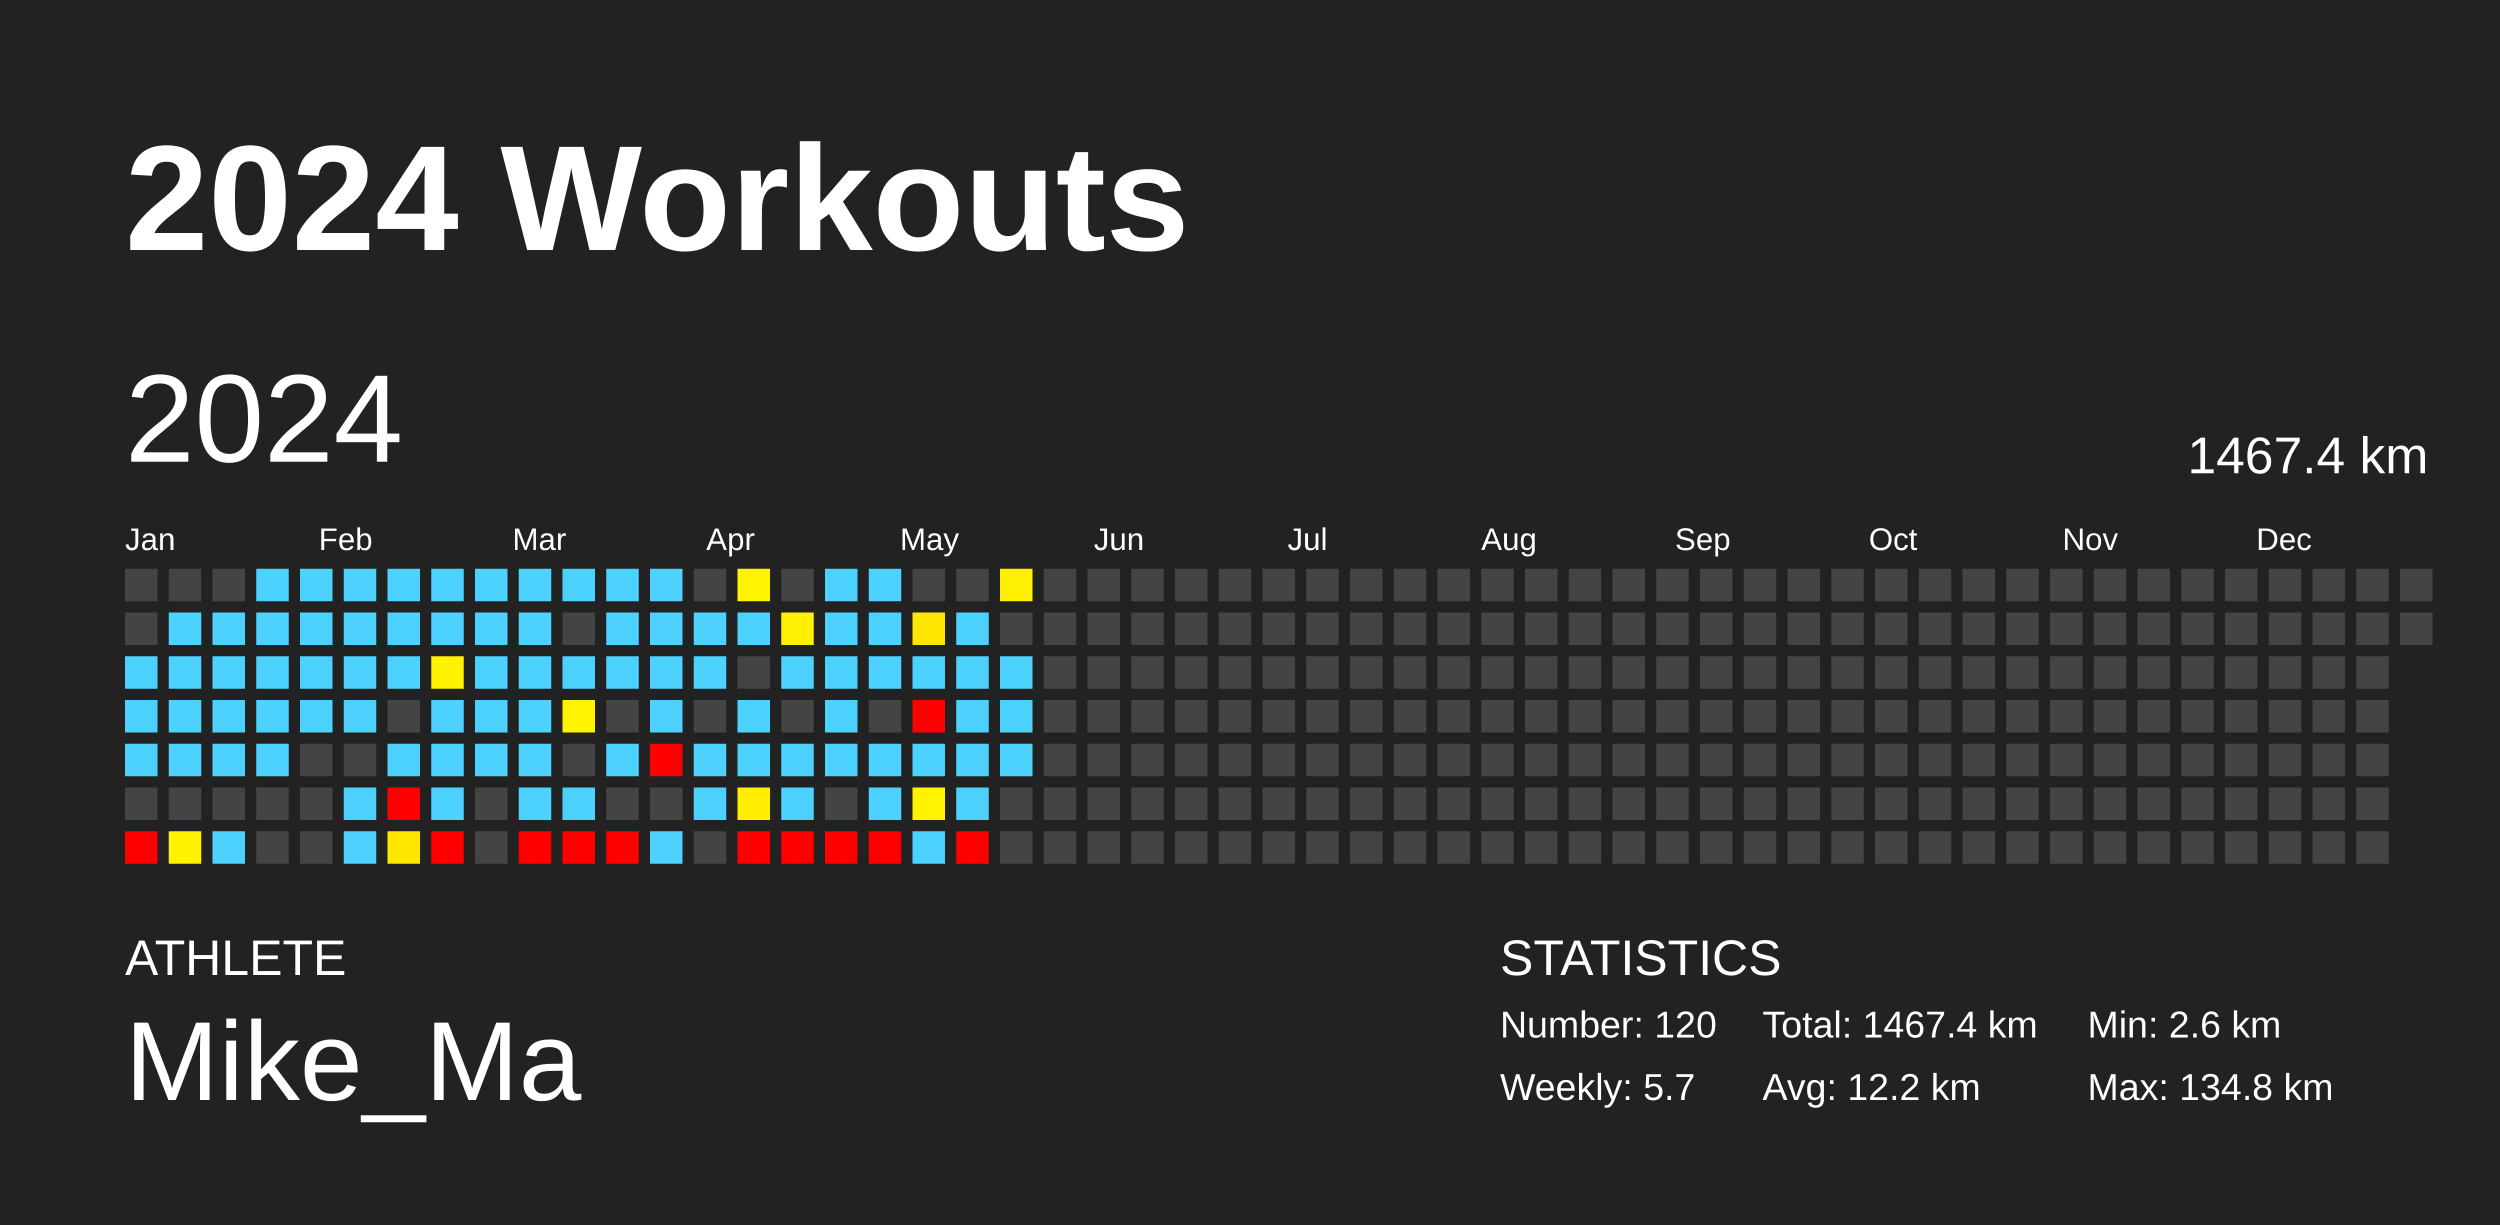
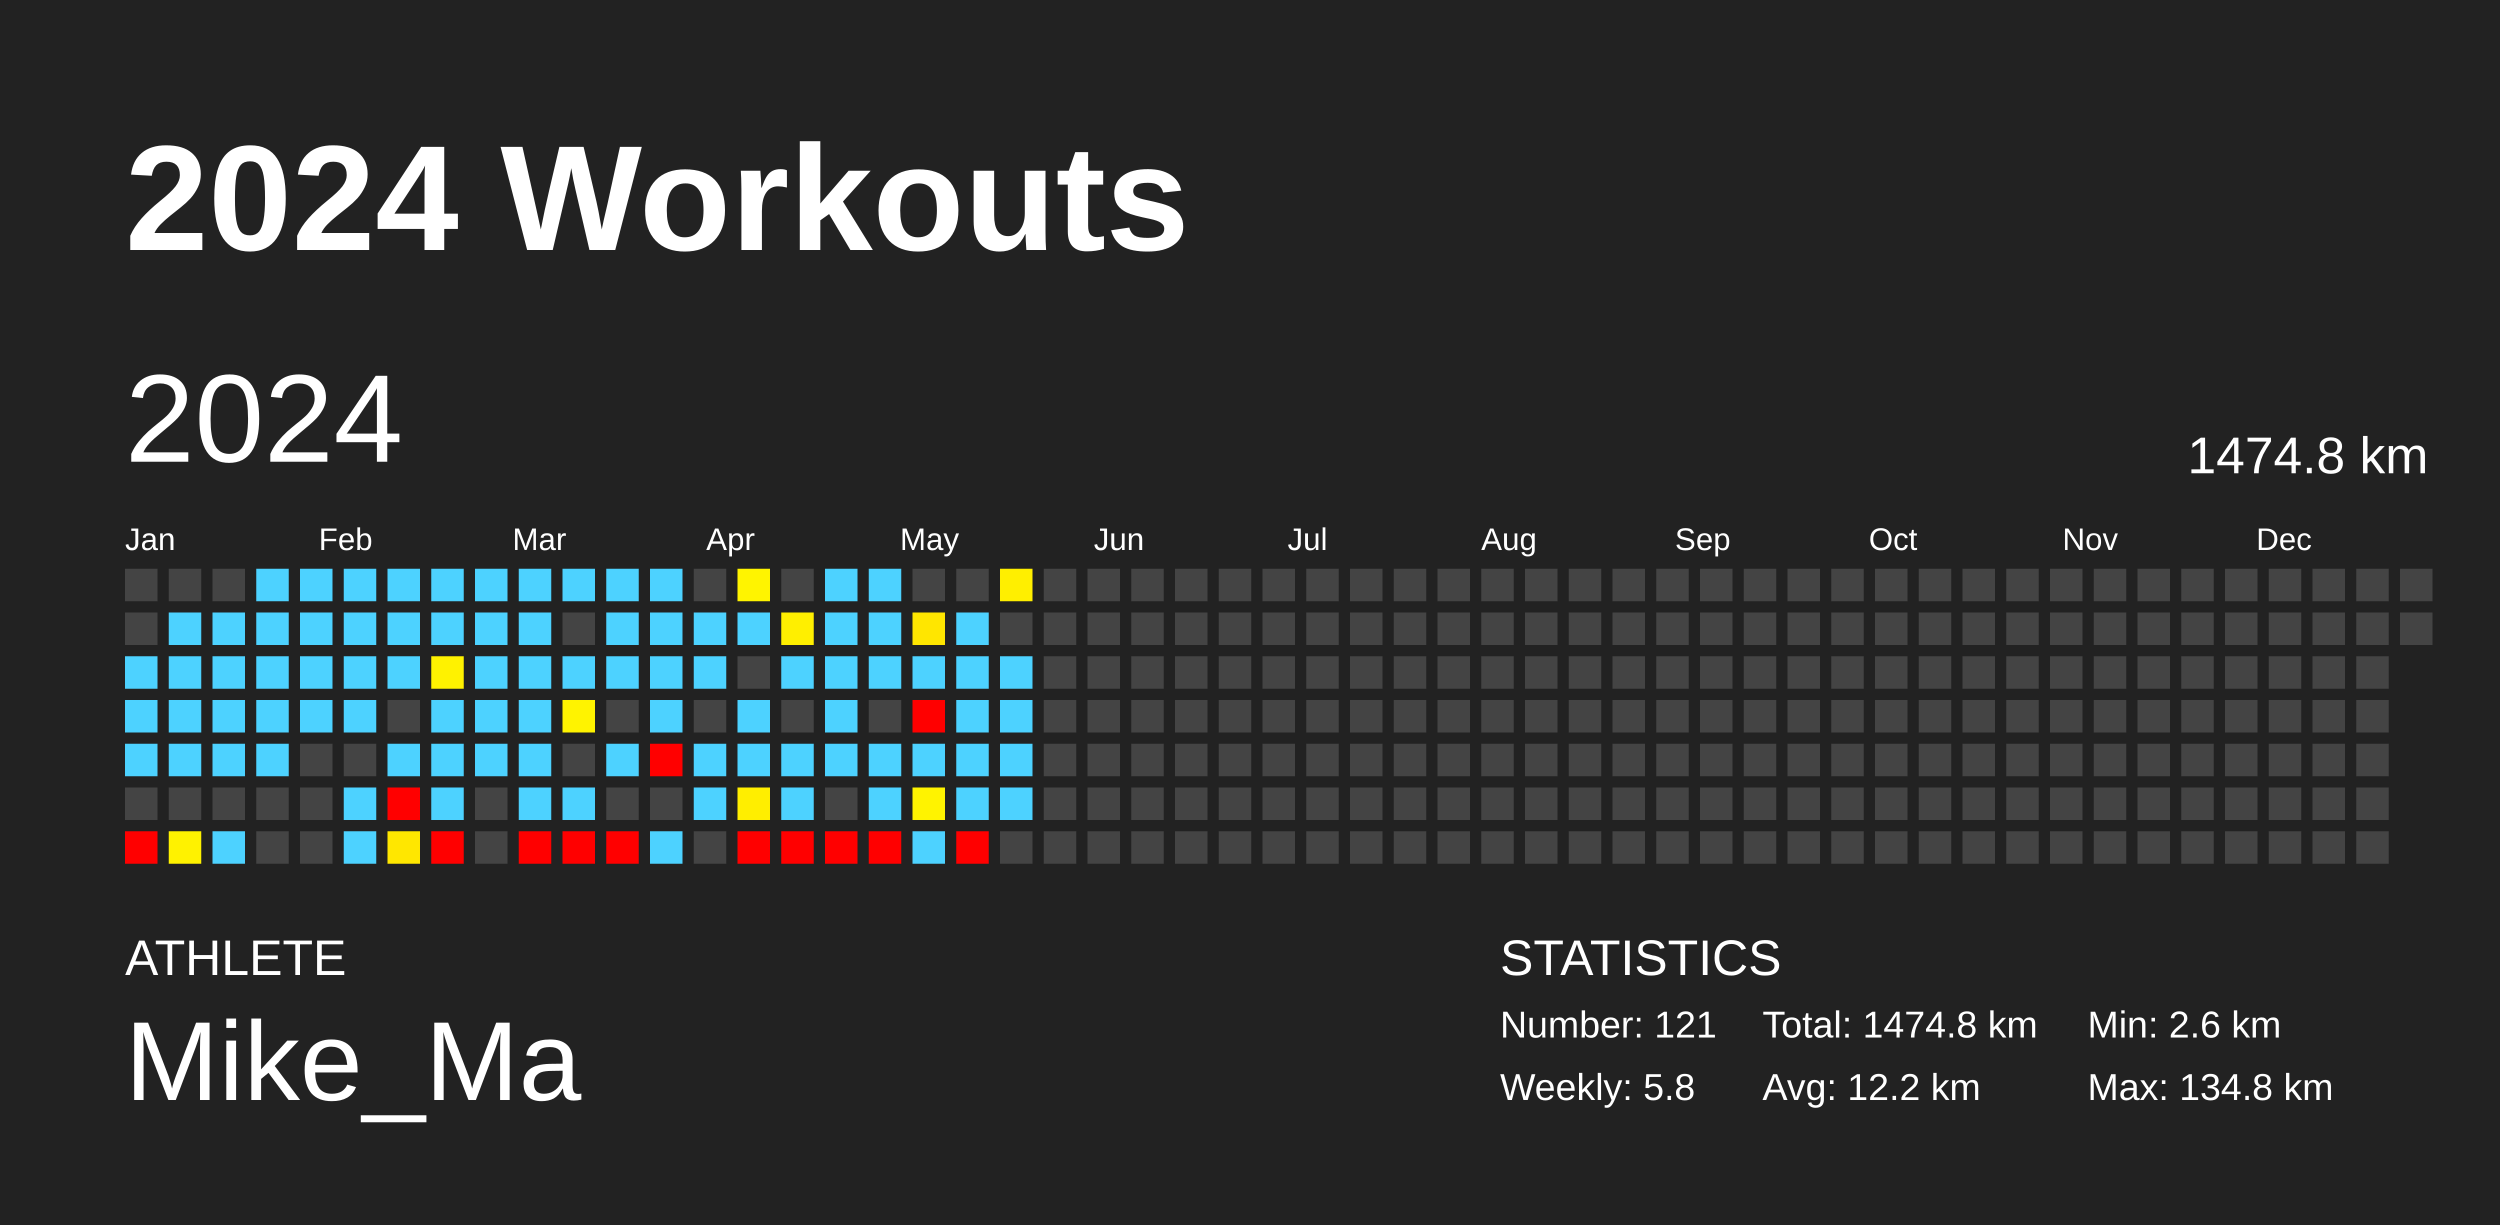
<svg xmlns="http://www.w3.org/2000/svg" baseProfile="full" height="98mm" version="1.1" viewBox="0,0,200,98" width="200mm">
  <defs />
  <rect fill="#222222" height="98" width="200" x="0" y="0" />
  <text fill="#FFFFFF" style="font-size:12px; font-family:Arial; font-weight:bold;" x="10" y="20">2024 Workouts</text>
  <text fill="#FFFFFF" style="font-size:4px; font-family:Arial" x="10" y="78">ATHLETE</text>
  <text fill="#FFFFFF" style="font-size:9px; font-family:Arial" x="10" y="88">Mike_Ma</text>
  <text fill="#FFFFFF" style="font-size:4px; font-family:Arial" x="120" y="78">STATISTICS</text>
-   <text fill="#FFFFFF" style="font-size:3px; font-family:Arial" x="120" y="83">Number: 120</text>
-   <text fill="#FFFFFF" style="font-size:3px; font-family:Arial" x="120" y="88">Weekly: 5.7</text>
-   <text fill="#FFFFFF" style="font-size:3px; font-family:Arial" x="141" y="83">Total: 1467.4 km</text>
+   <text fill="#FFFFFF" style="font-size:3px; font-family:Arial" x="120" y="83">Number: 121</text>
+   <text fill="#FFFFFF" style="font-size:3px; font-family:Arial" x="120" y="88">Weekly: 5.8</text>
+   <text fill="#FFFFFF" style="font-size:3px; font-family:Arial" x="141" y="83">Total: 1474.8 km</text>
  <text fill="#FFFFFF" style="font-size:3px; font-family:Arial" x="141" y="88">Avg: 12.2 km</text>
  <text fill="#FFFFFF" style="font-size:3px; font-family:Arial" x="167" y="83">Min: 2.6 km</text>
  <text fill="#FFFFFF" style="font-size:3px; font-family:Arial" x="167" y="88">Max: 134.8 km</text>
  <text dominant-baseline="hanging" fill="#FFFFFF" style="font-size:10.0px; font-family:Arial;" x="10" y="30">2024</text>
-   <text dominant-baseline="hanging" fill="#FFFFFF" style="font-size:4.125px; font-family:Arial;" x="175" y="35">1467.4 km</text>
+   <text dominant-baseline="hanging" fill="#FFFFFF" style="font-size:4.125px; font-family:Arial;" x="175" y="35">1474.8 km</text>
  <text fill="#FFFFFF" style="font-size:2.5px; font-family:Arial" x="10.0" y="44">Jan</text>
  <text fill="#FFFFFF" style="font-size:2.5px; font-family:Arial" x="25.5" y="44">Feb</text>
  <text fill="#FFFFFF" style="font-size:2.5px; font-family:Arial" x="41.0" y="44">Mar</text>
  <text fill="#FFFFFF" style="font-size:2.5px; font-family:Arial" x="56.5" y="44">Apr</text>
  <text fill="#FFFFFF" style="font-size:2.5px; font-family:Arial" x="72.0" y="44">May</text>
  <text fill="#FFFFFF" style="font-size:2.5px; font-family:Arial" x="87.5" y="44">Jun</text>
  <text fill="#FFFFFF" style="font-size:2.5px; font-family:Arial" x="103.0" y="44">Jul</text>
  <text fill="#FFFFFF" style="font-size:2.5px; font-family:Arial" x="118.5" y="44">Aug</text>
  <text fill="#FFFFFF" style="font-size:2.5px; font-family:Arial" x="134.0" y="44">Sep</text>
  <text fill="#FFFFFF" style="font-size:2.5px; font-family:Arial" x="149.5" y="44">Oct</text>
  <text fill="#FFFFFF" style="font-size:2.5px; font-family:Arial" x="165.0" y="44">Nov</text>
  <text fill="#FFFFFF" style="font-size:2.5px; font-family:Arial" x="180.5" y="44">Dec</text>
  <rect fill="#444444" height="2.6" width="2.6" x="10.0" y="45.5" />
  <rect fill="#444444" height="2.6" width="2.6" x="10.0" y="49.0" />
  <rect fill="#4dd2ff" height="2.6" width="2.6" x="10.0" y="52.5" />
  <rect fill="#4dd2ff" height="2.6" width="2.6" x="10.0" y="56.0" />
  <rect fill="#4dd2ff" height="2.6" width="2.6" x="10.0" y="59.5" />
  <rect fill="#444444" height="2.6" width="2.6" x="10.0" y="63.0" />
  <rect fill="red" height="2.6" width="2.6" x="10.0" y="66.5" />
  <rect fill="#444444" height="2.6" width="2.6" x="13.5" y="45.5" />
  <rect fill="#4dd2ff" height="2.6" width="2.6" x="13.5" y="49.0" />
  <rect fill="#4dd2ff" height="2.6" width="2.6" x="13.5" y="52.5" />
  <rect fill="#4dd2ff" height="2.6" width="2.6" x="13.5" y="56.0" />
  <rect fill="#4dd2ff" height="2.6" width="2.6" x="13.5" y="59.5" />
  <rect fill="#444444" height="2.6" width="2.6" x="13.5" y="63.0" />
  <rect fill="#fff200" height="2.6" width="2.6" x="13.5" y="66.5" />
  <rect fill="#444444" height="2.6" width="2.6" x="17.0" y="45.5" />
  <rect fill="#4dd2ff" height="2.6" width="2.6" x="17.0" y="49.0" />
  <rect fill="#4dd2ff" height="2.6" width="2.6" x="17.0" y="52.5" />
  <rect fill="#4dd2ff" height="2.6" width="2.6" x="17.0" y="56.0" />
  <rect fill="#4dd2ff" height="2.6" width="2.6" x="17.0" y="59.5" />
  <rect fill="#444444" height="2.6" width="2.6" x="17.0" y="63.0" />
  <rect fill="#4dd2ff" height="2.6" width="2.6" x="17.0" y="66.5" />
  <rect fill="#4dd2ff" height="2.6" width="2.6" x="20.5" y="45.5" />
  <rect fill="#4dd2ff" height="2.6" width="2.6" x="20.5" y="49.0" />
  <rect fill="#4dd2ff" height="2.6" width="2.6" x="20.5" y="52.5" />
  <rect fill="#4dd2ff" height="2.6" width="2.6" x="20.5" y="56.0" />
  <rect fill="#4dd2ff" height="2.6" width="2.6" x="20.5" y="59.5" />
  <rect fill="#444444" height="2.6" width="2.6" x="20.5" y="63.0" />
  <rect fill="#444444" height="2.6" width="2.6" x="20.5" y="66.5" />
  <rect fill="#4dd2ff" height="2.6" width="2.6" x="24.0" y="45.5" />
  <rect fill="#4dd2ff" height="2.6" width="2.6" x="24.0" y="49.0" />
  <rect fill="#4dd2ff" height="2.6" width="2.6" x="24.0" y="52.5" />
  <rect fill="#4dd2ff" height="2.6" width="2.6" x="24.0" y="56.0" />
  <rect fill="#444444" height="2.6" width="2.6" x="24.0" y="59.5" />
  <rect fill="#444444" height="2.6" width="2.6" x="24.0" y="63.0" />
  <rect fill="#444444" height="2.6" width="2.6" x="24.0" y="66.5" />
  <rect fill="#4dd2ff" height="2.6" width="2.6" x="27.5" y="45.5" />
  <rect fill="#4dd2ff" height="2.6" width="2.6" x="27.5" y="49.0" />
  <rect fill="#4dd2ff" height="2.6" width="2.6" x="27.5" y="52.5" />
  <rect fill="#4dd2ff" height="2.6" width="2.6" x="27.5" y="56.0" />
  <rect fill="#444444" height="2.6" width="2.6" x="27.5" y="59.5" />
  <rect fill="#4dd2ff" height="2.6" width="2.6" x="27.5" y="63.0" />
  <rect fill="#4dd2ff" height="2.6" width="2.6" x="27.5" y="66.5" />
  <rect fill="#4dd2ff" height="2.6" width="2.6" x="31.0" y="45.5" />
  <rect fill="#4dd2ff" height="2.6" width="2.6" x="31.0" y="49.0" />
  <rect fill="#4dd2ff" height="2.6" width="2.6" x="31.0" y="52.5" />
  <rect fill="#444444" height="2.6" width="2.6" x="31.0" y="56.0" />
  <rect fill="#4dd2ff" height="2.6" width="2.6" x="31.0" y="59.5" />
  <rect fill="red" height="2.6" width="2.6" x="31.0" y="63.0" />
  <rect fill="#ffe700" height="2.6" width="2.6" x="31.0" y="66.5" />
  <rect fill="#4dd2ff" height="2.6" width="2.6" x="34.5" y="45.5" />
  <rect fill="#4dd2ff" height="2.6" width="2.6" x="34.5" y="49.0" />
  <rect fill="#fff200" height="2.6" width="2.6" x="34.5" y="52.5" />
  <rect fill="#4dd2ff" height="2.6" width="2.6" x="34.5" y="56.0" />
  <rect fill="#4dd2ff" height="2.6" width="2.6" x="34.5" y="59.5" />
  <rect fill="#4dd2ff" height="2.6" width="2.6" x="34.5" y="63.0" />
  <rect fill="red" height="2.6" width="2.6" x="34.5" y="66.5" />
  <rect fill="#4dd2ff" height="2.6" width="2.6" x="38.0" y="45.5" />
  <rect fill="#4dd2ff" height="2.6" width="2.6" x="38.0" y="49.0" />
  <rect fill="#4dd2ff" height="2.6" width="2.6" x="38.0" y="52.5" />
  <rect fill="#4dd2ff" height="2.6" width="2.6" x="38.0" y="56.0" />
  <rect fill="#4dd2ff" height="2.6" width="2.6" x="38.0" y="59.5" />
  <rect fill="#444444" height="2.6" width="2.6" x="38.0" y="63.0" />
  <rect fill="#444444" height="2.6" width="2.6" x="38.0" y="66.5" />
  <rect fill="#4dd2ff" height="2.6" width="2.6" x="41.5" y="45.5" />
  <rect fill="#4dd2ff" height="2.6" width="2.6" x="41.5" y="49.0" />
  <rect fill="#4dd2ff" height="2.6" width="2.6" x="41.5" y="52.5" />
  <rect fill="#4dd2ff" height="2.6" width="2.6" x="41.5" y="56.0" />
  <rect fill="#4dd2ff" height="2.6" width="2.6" x="41.5" y="59.5" />
  <rect fill="#4dd2ff" height="2.6" width="2.6" x="41.5" y="63.0" />
  <rect fill="red" height="2.6" width="2.6" x="41.5" y="66.5" />
  <rect fill="#4dd2ff" height="2.6" width="2.6" x="45.0" y="45.5" />
  <rect fill="#444444" height="2.6" width="2.6" x="45.0" y="49.0" />
  <rect fill="#4dd2ff" height="2.6" width="2.6" x="45.0" y="52.5" />
  <rect fill="#fff300" height="2.6" width="2.6" x="45.0" y="56.0" />
  <rect fill="#444444" height="2.6" width="2.6" x="45.0" y="59.5" />
  <rect fill="#4dd2ff" height="2.6" width="2.6" x="45.0" y="63.0" />
  <rect fill="red" height="2.6" width="2.6" x="45.0" y="66.5" />
  <rect fill="#4dd2ff" height="2.6" width="2.6" x="48.5" y="45.5" />
  <rect fill="#4dd2ff" height="2.6" width="2.6" x="48.5" y="49.0" />
  <rect fill="#4dd2ff" height="2.6" width="2.6" x="48.5" y="52.5" />
  <rect fill="#444444" height="2.6" width="2.6" x="48.5" y="56.0" />
  <rect fill="#4dd2ff" height="2.6" width="2.6" x="48.5" y="59.5" />
  <rect fill="#444444" height="2.6" width="2.6" x="48.5" y="63.0" />
  <rect fill="red" height="2.6" width="2.6" x="48.5" y="66.5" />
  <rect fill="#4dd2ff" height="2.6" width="2.6" x="52.0" y="45.5" />
  <rect fill="#4dd2ff" height="2.6" width="2.6" x="52.0" y="49.0" />
  <rect fill="#4dd2ff" height="2.6" width="2.6" x="52.0" y="52.5" />
  <rect fill="#4dd2ff" height="2.6" width="2.6" x="52.0" y="56.0" />
  <rect fill="red" height="2.6" width="2.6" x="52.0" y="59.5" />
  <rect fill="#444444" height="2.6" width="2.6" x="52.0" y="63.0" />
  <rect fill="#4dd2ff" height="2.6" width="2.6" x="52.0" y="66.5" />
  <rect fill="#444444" height="2.6" width="2.6" x="55.5" y="45.5" />
  <rect fill="#4dd2ff" height="2.6" width="2.6" x="55.5" y="49.0" />
  <rect fill="#4dd2ff" height="2.6" width="2.6" x="55.5" y="52.5" />
  <rect fill="#444444" height="2.6" width="2.6" x="55.5" y="56.0" />
  <rect fill="#4dd2ff" height="2.6" width="2.6" x="55.5" y="59.5" />
  <rect fill="#4dd2ff" height="2.6" width="2.6" x="55.5" y="63.0" />
  <rect fill="#444444" height="2.6" width="2.6" x="55.5" y="66.5" />
  <rect fill="#fff400" height="2.6" width="2.6" x="59.0" y="45.5" />
  <rect fill="#4dd2ff" height="2.6" width="2.6" x="59.0" y="49.0" />
  <rect fill="#444444" height="2.6" width="2.6" x="59.0" y="52.5" />
  <rect fill="#4dd2ff" height="2.6" width="2.6" x="59.0" y="56.0" />
  <rect fill="#4dd2ff" height="2.6" width="2.6" x="59.0" y="59.5" />
  <rect fill="#ffee00" height="2.6" width="2.6" x="59.0" y="63.0" />
  <rect fill="red" height="2.6" width="2.6" x="59.0" y="66.5" />
  <rect fill="#444444" height="2.6" width="2.6" x="62.5" y="45.5" />
  <rect fill="#ffef00" height="2.6" width="2.6" x="62.5" y="49.0" />
  <rect fill="#4dd2ff" height="2.6" width="2.6" x="62.5" y="52.5" />
  <rect fill="#444444" height="2.6" width="2.6" x="62.5" y="56.0" />
  <rect fill="#4dd2ff" height="2.6" width="2.6" x="62.5" y="59.5" />
  <rect fill="#4dd2ff" height="2.6" width="2.6" x="62.5" y="63.0" />
  <rect fill="red" height="2.6" width="2.6" x="62.5" y="66.5" />
  <rect fill="#4dd2ff" height="2.6" width="2.6" x="66.0" y="45.5" />
  <rect fill="#4dd2ff" height="2.6" width="2.6" x="66.0" y="49.0" />
  <rect fill="#4dd2ff" height="2.6" width="2.6" x="66.0" y="52.5" />
  <rect fill="#4dd2ff" height="2.6" width="2.6" x="66.0" y="56.0" />
  <rect fill="#4dd2ff" height="2.6" width="2.6" x="66.0" y="59.5" />
  <rect fill="#444444" height="2.6" width="2.6" x="66.0" y="63.0" />
  <rect fill="red" height="2.6" width="2.6" x="66.0" y="66.5" />
  <rect fill="#4dd2ff" height="2.6" width="2.6" x="69.5" y="45.5" />
  <rect fill="#4dd2ff" height="2.6" width="2.6" x="69.5" y="49.0" />
  <rect fill="#4dd2ff" height="2.6" width="2.6" x="69.5" y="52.5" />
  <rect fill="#444444" height="2.6" width="2.6" x="69.5" y="56.0" />
  <rect fill="#4dd2ff" height="2.6" width="2.6" x="69.5" y="59.5" />
  <rect fill="#4dd2ff" height="2.6" width="2.6" x="69.5" y="63.0" />
  <rect fill="red" height="2.6" width="2.6" x="69.5" y="66.5" />
  <rect fill="#444444" height="2.6" width="2.6" x="73.0" y="45.5" />
  <rect fill="#ffe600" height="2.6" width="2.6" x="73.0" y="49.0" />
  <rect fill="#4dd2ff" height="2.6" width="2.6" x="73.0" y="52.5" />
  <rect fill="red" height="2.6" width="2.6" x="73.0" y="56.0" />
  <rect fill="#4dd2ff" height="2.6" width="2.6" x="73.0" y="59.5" />
  <rect fill="#fff300" height="2.6" width="2.6" x="73.0" y="63.0" />
  <rect fill="#4dd2ff" height="2.6" width="2.6" x="73.0" y="66.5" />
  <rect fill="#444444" height="2.6" width="2.6" x="76.5" y="45.5" />
  <rect fill="#4dd2ff" height="2.6" width="2.6" x="76.5" y="49.0" />
  <rect fill="#4dd2ff" height="2.6" width="2.6" x="76.5" y="52.5" />
  <rect fill="#4dd2ff" height="2.6" width="2.6" x="76.5" y="56.0" />
  <rect fill="#4dd2ff" height="2.6" width="2.6" x="76.5" y="59.5" />
  <rect fill="#4dd2ff" height="2.6" width="2.6" x="76.5" y="63.0" />
  <rect fill="red" height="2.6" width="2.6" x="76.5" y="66.5" />
  <rect fill="#ffef00" height="2.6" width="2.6" x="80.0" y="45.5" />
  <rect fill="#444444" height="2.6" width="2.6" x="80.0" y="49.0" />
  <rect fill="#4dd2ff" height="2.6" width="2.6" x="80.0" y="52.5" />
  <rect fill="#4dd2ff" height="2.6" width="2.6" x="80.0" y="56.0" />
  <rect fill="#4dd2ff" height="2.6" width="2.6" x="80.0" y="59.5" />
-   <rect fill="#444444" height="2.6" width="2.6" x="80.0" y="63.0" />
+   <rect fill="#4dd2ff" height="2.6" width="2.6" x="80.0" y="63.0" />
  <rect fill="#444444" height="2.6" width="2.6" x="80.0" y="66.5" />
  <rect fill="#444444" height="2.6" width="2.6" x="83.5" y="45.5" />
  <rect fill="#444444" height="2.6" width="2.6" x="83.5" y="49.0" />
  <rect fill="#444444" height="2.6" width="2.6" x="83.5" y="52.5" />
  <rect fill="#444444" height="2.6" width="2.6" x="83.5" y="56.0" />
  <rect fill="#444444" height="2.6" width="2.6" x="83.5" y="59.5" />
  <rect fill="#444444" height="2.6" width="2.6" x="83.5" y="63.0" />
  <rect fill="#444444" height="2.6" width="2.6" x="83.5" y="66.5" />
  <rect fill="#444444" height="2.6" width="2.6" x="87.0" y="45.5" />
  <rect fill="#444444" height="2.6" width="2.6" x="87.0" y="49.0" />
  <rect fill="#444444" height="2.6" width="2.6" x="87.0" y="52.5" />
  <rect fill="#444444" height="2.6" width="2.6" x="87.0" y="56.0" />
  <rect fill="#444444" height="2.6" width="2.6" x="87.0" y="59.5" />
  <rect fill="#444444" height="2.6" width="2.6" x="87.0" y="63.0" />
  <rect fill="#444444" height="2.6" width="2.6" x="87.0" y="66.5" />
  <rect fill="#444444" height="2.6" width="2.6" x="90.5" y="45.5" />
  <rect fill="#444444" height="2.6" width="2.6" x="90.5" y="49.0" />
  <rect fill="#444444" height="2.6" width="2.6" x="90.5" y="52.5" />
  <rect fill="#444444" height="2.6" width="2.6" x="90.5" y="56.0" />
  <rect fill="#444444" height="2.6" width="2.6" x="90.5" y="59.5" />
  <rect fill="#444444" height="2.6" width="2.6" x="90.5" y="63.0" />
  <rect fill="#444444" height="2.6" width="2.6" x="90.5" y="66.5" />
  <rect fill="#444444" height="2.6" width="2.6" x="94.0" y="45.5" />
  <rect fill="#444444" height="2.6" width="2.6" x="94.0" y="49.0" />
  <rect fill="#444444" height="2.6" width="2.6" x="94.0" y="52.5" />
  <rect fill="#444444" height="2.6" width="2.6" x="94.0" y="56.0" />
  <rect fill="#444444" height="2.6" width="2.6" x="94.0" y="59.5" />
  <rect fill="#444444" height="2.6" width="2.6" x="94.0" y="63.0" />
  <rect fill="#444444" height="2.6" width="2.6" x="94.0" y="66.5" />
  <rect fill="#444444" height="2.6" width="2.6" x="97.5" y="45.5" />
  <rect fill="#444444" height="2.6" width="2.6" x="97.5" y="49.0" />
  <rect fill="#444444" height="2.6" width="2.6" x="97.5" y="52.5" />
  <rect fill="#444444" height="2.6" width="2.6" x="97.5" y="56.0" />
  <rect fill="#444444" height="2.6" width="2.6" x="97.5" y="59.5" />
  <rect fill="#444444" height="2.6" width="2.6" x="97.5" y="63.0" />
  <rect fill="#444444" height="2.6" width="2.6" x="97.5" y="66.5" />
  <rect fill="#444444" height="2.6" width="2.6" x="101.0" y="45.5" />
  <rect fill="#444444" height="2.6" width="2.6" x="101.0" y="49.0" />
  <rect fill="#444444" height="2.6" width="2.6" x="101.0" y="52.5" />
  <rect fill="#444444" height="2.6" width="2.6" x="101.0" y="56.0" />
  <rect fill="#444444" height="2.6" width="2.6" x="101.0" y="59.5" />
  <rect fill="#444444" height="2.6" width="2.6" x="101.0" y="63.0" />
  <rect fill="#444444" height="2.6" width="2.6" x="101.0" y="66.5" />
  <rect fill="#444444" height="2.6" width="2.6" x="104.5" y="45.5" />
  <rect fill="#444444" height="2.6" width="2.6" x="104.5" y="49.0" />
  <rect fill="#444444" height="2.6" width="2.6" x="104.5" y="52.5" />
  <rect fill="#444444" height="2.6" width="2.6" x="104.5" y="56.0" />
  <rect fill="#444444" height="2.6" width="2.6" x="104.5" y="59.5" />
  <rect fill="#444444" height="2.6" width="2.6" x="104.5" y="63.0" />
  <rect fill="#444444" height="2.6" width="2.6" x="104.5" y="66.5" />
  <rect fill="#444444" height="2.6" width="2.6" x="108.0" y="45.5" />
  <rect fill="#444444" height="2.6" width="2.6" x="108.0" y="49.0" />
  <rect fill="#444444" height="2.6" width="2.6" x="108.0" y="52.5" />
  <rect fill="#444444" height="2.6" width="2.6" x="108.0" y="56.0" />
  <rect fill="#444444" height="2.6" width="2.6" x="108.0" y="59.5" />
  <rect fill="#444444" height="2.6" width="2.6" x="108.0" y="63.0" />
  <rect fill="#444444" height="2.6" width="2.6" x="108.0" y="66.5" />
  <rect fill="#444444" height="2.6" width="2.6" x="111.5" y="45.5" />
  <rect fill="#444444" height="2.6" width="2.6" x="111.5" y="49.0" />
  <rect fill="#444444" height="2.6" width="2.6" x="111.5" y="52.5" />
  <rect fill="#444444" height="2.6" width="2.6" x="111.5" y="56.0" />
  <rect fill="#444444" height="2.6" width="2.6" x="111.5" y="59.5" />
  <rect fill="#444444" height="2.6" width="2.6" x="111.5" y="63.0" />
  <rect fill="#444444" height="2.6" width="2.6" x="111.5" y="66.5" />
  <rect fill="#444444" height="2.6" width="2.6" x="115.0" y="45.5" />
  <rect fill="#444444" height="2.6" width="2.6" x="115.0" y="49.0" />
  <rect fill="#444444" height="2.6" width="2.6" x="115.0" y="52.5" />
  <rect fill="#444444" height="2.6" width="2.6" x="115.0" y="56.0" />
  <rect fill="#444444" height="2.6" width="2.6" x="115.0" y="59.5" />
  <rect fill="#444444" height="2.6" width="2.6" x="115.0" y="63.0" />
  <rect fill="#444444" height="2.6" width="2.6" x="115.0" y="66.5" />
  <rect fill="#444444" height="2.6" width="2.6" x="118.5" y="45.5" />
  <rect fill="#444444" height="2.6" width="2.6" x="118.5" y="49.0" />
  <rect fill="#444444" height="2.6" width="2.6" x="118.5" y="52.5" />
  <rect fill="#444444" height="2.6" width="2.6" x="118.5" y="56.0" />
  <rect fill="#444444" height="2.6" width="2.6" x="118.5" y="59.5" />
  <rect fill="#444444" height="2.6" width="2.6" x="118.5" y="63.0" />
  <rect fill="#444444" height="2.6" width="2.6" x="118.5" y="66.5" />
  <rect fill="#444444" height="2.6" width="2.6" x="122.0" y="45.5" />
  <rect fill="#444444" height="2.6" width="2.6" x="122.0" y="49.0" />
  <rect fill="#444444" height="2.6" width="2.6" x="122.0" y="52.5" />
  <rect fill="#444444" height="2.6" width="2.6" x="122.0" y="56.0" />
  <rect fill="#444444" height="2.6" width="2.6" x="122.0" y="59.5" />
  <rect fill="#444444" height="2.6" width="2.6" x="122.0" y="63.0" />
  <rect fill="#444444" height="2.6" width="2.6" x="122.0" y="66.5" />
  <rect fill="#444444" height="2.6" width="2.6" x="125.5" y="45.5" />
  <rect fill="#444444" height="2.6" width="2.6" x="125.5" y="49.0" />
  <rect fill="#444444" height="2.6" width="2.6" x="125.5" y="52.5" />
  <rect fill="#444444" height="2.6" width="2.6" x="125.5" y="56.0" />
  <rect fill="#444444" height="2.6" width="2.6" x="125.5" y="59.5" />
  <rect fill="#444444" height="2.6" width="2.6" x="125.5" y="63.0" />
  <rect fill="#444444" height="2.6" width="2.6" x="125.5" y="66.5" />
  <rect fill="#444444" height="2.6" width="2.6" x="129.0" y="45.5" />
  <rect fill="#444444" height="2.6" width="2.6" x="129.0" y="49.0" />
  <rect fill="#444444" height="2.6" width="2.6" x="129.0" y="52.5" />
  <rect fill="#444444" height="2.6" width="2.6" x="129.0" y="56.0" />
  <rect fill="#444444" height="2.6" width="2.6" x="129.0" y="59.5" />
  <rect fill="#444444" height="2.6" width="2.6" x="129.0" y="63.0" />
  <rect fill="#444444" height="2.6" width="2.6" x="129.0" y="66.5" />
  <rect fill="#444444" height="2.6" width="2.6" x="132.5" y="45.5" />
  <rect fill="#444444" height="2.6" width="2.6" x="132.5" y="49.0" />
  <rect fill="#444444" height="2.6" width="2.6" x="132.5" y="52.5" />
  <rect fill="#444444" height="2.6" width="2.6" x="132.5" y="56.0" />
  <rect fill="#444444" height="2.6" width="2.6" x="132.5" y="59.5" />
  <rect fill="#444444" height="2.6" width="2.6" x="132.5" y="63.0" />
  <rect fill="#444444" height="2.6" width="2.6" x="132.5" y="66.5" />
  <rect fill="#444444" height="2.6" width="2.6" x="136.0" y="45.5" />
  <rect fill="#444444" height="2.6" width="2.6" x="136.0" y="49.0" />
  <rect fill="#444444" height="2.6" width="2.6" x="136.0" y="52.5" />
  <rect fill="#444444" height="2.6" width="2.6" x="136.0" y="56.0" />
  <rect fill="#444444" height="2.6" width="2.6" x="136.0" y="59.5" />
  <rect fill="#444444" height="2.6" width="2.6" x="136.0" y="63.0" />
  <rect fill="#444444" height="2.6" width="2.6" x="136.0" y="66.5" />
  <rect fill="#444444" height="2.6" width="2.6" x="139.5" y="45.5" />
  <rect fill="#444444" height="2.6" width="2.6" x="139.5" y="49.0" />
  <rect fill="#444444" height="2.6" width="2.6" x="139.5" y="52.5" />
  <rect fill="#444444" height="2.6" width="2.6" x="139.5" y="56.0" />
  <rect fill="#444444" height="2.6" width="2.6" x="139.5" y="59.5" />
  <rect fill="#444444" height="2.6" width="2.6" x="139.5" y="63.0" />
  <rect fill="#444444" height="2.6" width="2.6" x="139.5" y="66.5" />
  <rect fill="#444444" height="2.6" width="2.6" x="143.0" y="45.5" />
  <rect fill="#444444" height="2.6" width="2.6" x="143.0" y="49.0" />
  <rect fill="#444444" height="2.6" width="2.6" x="143.0" y="52.5" />
  <rect fill="#444444" height="2.6" width="2.6" x="143.0" y="56.0" />
  <rect fill="#444444" height="2.6" width="2.6" x="143.0" y="59.5" />
  <rect fill="#444444" height="2.6" width="2.6" x="143.0" y="63.0" />
  <rect fill="#444444" height="2.6" width="2.6" x="143.0" y="66.5" />
  <rect fill="#444444" height="2.6" width="2.6" x="146.5" y="45.5" />
  <rect fill="#444444" height="2.6" width="2.6" x="146.5" y="49.0" />
  <rect fill="#444444" height="2.6" width="2.6" x="146.5" y="52.5" />
  <rect fill="#444444" height="2.6" width="2.6" x="146.5" y="56.0" />
  <rect fill="#444444" height="2.6" width="2.6" x="146.5" y="59.5" />
  <rect fill="#444444" height="2.6" width="2.6" x="146.5" y="63.0" />
  <rect fill="#444444" height="2.6" width="2.6" x="146.5" y="66.5" />
  <rect fill="#444444" height="2.6" width="2.6" x="150.0" y="45.5" />
  <rect fill="#444444" height="2.6" width="2.6" x="150.0" y="49.0" />
  <rect fill="#444444" height="2.6" width="2.6" x="150.0" y="52.5" />
  <rect fill="#444444" height="2.6" width="2.6" x="150.0" y="56.0" />
  <rect fill="#444444" height="2.6" width="2.6" x="150.0" y="59.5" />
  <rect fill="#444444" height="2.6" width="2.6" x="150.0" y="63.0" />
  <rect fill="#444444" height="2.6" width="2.6" x="150.0" y="66.5" />
  <rect fill="#444444" height="2.6" width="2.6" x="153.5" y="45.5" />
  <rect fill="#444444" height="2.6" width="2.6" x="153.5" y="49.0" />
  <rect fill="#444444" height="2.6" width="2.6" x="153.5" y="52.5" />
  <rect fill="#444444" height="2.6" width="2.6" x="153.5" y="56.0" />
  <rect fill="#444444" height="2.6" width="2.6" x="153.5" y="59.5" />
  <rect fill="#444444" height="2.6" width="2.6" x="153.5" y="63.0" />
  <rect fill="#444444" height="2.6" width="2.6" x="153.5" y="66.5" />
  <rect fill="#444444" height="2.6" width="2.6" x="157.0" y="45.5" />
  <rect fill="#444444" height="2.6" width="2.6" x="157.0" y="49.0" />
  <rect fill="#444444" height="2.6" width="2.6" x="157.0" y="52.5" />
  <rect fill="#444444" height="2.6" width="2.6" x="157.0" y="56.0" />
  <rect fill="#444444" height="2.6" width="2.6" x="157.0" y="59.5" />
  <rect fill="#444444" height="2.6" width="2.6" x="157.0" y="63.0" />
  <rect fill="#444444" height="2.6" width="2.6" x="157.0" y="66.5" />
  <rect fill="#444444" height="2.6" width="2.6" x="160.5" y="45.5" />
  <rect fill="#444444" height="2.6" width="2.6" x="160.5" y="49.0" />
  <rect fill="#444444" height="2.6" width="2.6" x="160.5" y="52.5" />
  <rect fill="#444444" height="2.6" width="2.6" x="160.5" y="56.0" />
  <rect fill="#444444" height="2.6" width="2.6" x="160.5" y="59.5" />
  <rect fill="#444444" height="2.6" width="2.6" x="160.5" y="63.0" />
  <rect fill="#444444" height="2.6" width="2.6" x="160.5" y="66.5" />
  <rect fill="#444444" height="2.6" width="2.6" x="164.0" y="45.5" />
  <rect fill="#444444" height="2.6" width="2.6" x="164.0" y="49.0" />
  <rect fill="#444444" height="2.6" width="2.6" x="164.0" y="52.5" />
  <rect fill="#444444" height="2.6" width="2.6" x="164.0" y="56.0" />
  <rect fill="#444444" height="2.6" width="2.6" x="164.0" y="59.5" />
  <rect fill="#444444" height="2.6" width="2.6" x="164.0" y="63.0" />
  <rect fill="#444444" height="2.6" width="2.6" x="164.0" y="66.5" />
  <rect fill="#444444" height="2.6" width="2.6" x="167.5" y="45.5" />
  <rect fill="#444444" height="2.6" width="2.6" x="167.5" y="49.0" />
  <rect fill="#444444" height="2.6" width="2.6" x="167.5" y="52.5" />
  <rect fill="#444444" height="2.6" width="2.6" x="167.5" y="56.0" />
  <rect fill="#444444" height="2.6" width="2.6" x="167.5" y="59.5" />
  <rect fill="#444444" height="2.6" width="2.6" x="167.5" y="63.0" />
  <rect fill="#444444" height="2.6" width="2.6" x="167.5" y="66.5" />
  <rect fill="#444444" height="2.6" width="2.6" x="171.0" y="45.5" />
  <rect fill="#444444" height="2.6" width="2.6" x="171.0" y="49.0" />
  <rect fill="#444444" height="2.6" width="2.6" x="171.0" y="52.5" />
  <rect fill="#444444" height="2.6" width="2.6" x="171.0" y="56.0" />
  <rect fill="#444444" height="2.6" width="2.6" x="171.0" y="59.5" />
  <rect fill="#444444" height="2.6" width="2.6" x="171.0" y="63.0" />
  <rect fill="#444444" height="2.6" width="2.6" x="171.0" y="66.5" />
  <rect fill="#444444" height="2.6" width="2.6" x="174.5" y="45.5" />
  <rect fill="#444444" height="2.6" width="2.6" x="174.5" y="49.0" />
  <rect fill="#444444" height="2.6" width="2.6" x="174.5" y="52.5" />
  <rect fill="#444444" height="2.6" width="2.6" x="174.5" y="56.0" />
  <rect fill="#444444" height="2.6" width="2.6" x="174.5" y="59.5" />
  <rect fill="#444444" height="2.6" width="2.6" x="174.5" y="63.0" />
  <rect fill="#444444" height="2.6" width="2.6" x="174.5" y="66.5" />
  <rect fill="#444444" height="2.6" width="2.6" x="178.0" y="45.5" />
  <rect fill="#444444" height="2.6" width="2.6" x="178.0" y="49.0" />
  <rect fill="#444444" height="2.6" width="2.6" x="178.0" y="52.5" />
  <rect fill="#444444" height="2.6" width="2.6" x="178.0" y="56.0" />
  <rect fill="#444444" height="2.6" width="2.6" x="178.0" y="59.5" />
  <rect fill="#444444" height="2.6" width="2.6" x="178.0" y="63.0" />
  <rect fill="#444444" height="2.6" width="2.6" x="178.0" y="66.5" />
  <rect fill="#444444" height="2.6" width="2.6" x="181.5" y="45.5" />
  <rect fill="#444444" height="2.6" width="2.6" x="181.5" y="49.0" />
  <rect fill="#444444" height="2.6" width="2.6" x="181.5" y="52.5" />
  <rect fill="#444444" height="2.6" width="2.6" x="181.5" y="56.0" />
  <rect fill="#444444" height="2.6" width="2.6" x="181.5" y="59.5" />
  <rect fill="#444444" height="2.6" width="2.6" x="181.5" y="63.0" />
  <rect fill="#444444" height="2.6" width="2.6" x="181.5" y="66.5" />
  <rect fill="#444444" height="2.6" width="2.6" x="185.0" y="45.5" />
  <rect fill="#444444" height="2.6" width="2.6" x="185.0" y="49.0" />
  <rect fill="#444444" height="2.6" width="2.6" x="185.0" y="52.5" />
  <rect fill="#444444" height="2.6" width="2.6" x="185.0" y="56.0" />
  <rect fill="#444444" height="2.6" width="2.6" x="185.0" y="59.5" />
  <rect fill="#444444" height="2.6" width="2.6" x="185.0" y="63.0" />
  <rect fill="#444444" height="2.6" width="2.6" x="185.0" y="66.5" />
  <rect fill="#444444" height="2.6" width="2.6" x="188.5" y="45.5" />
  <rect fill="#444444" height="2.6" width="2.6" x="188.5" y="49.0" />
  <rect fill="#444444" height="2.6" width="2.6" x="188.5" y="52.5" />
  <rect fill="#444444" height="2.6" width="2.6" x="188.5" y="56.0" />
  <rect fill="#444444" height="2.6" width="2.6" x="188.5" y="59.5" />
  <rect fill="#444444" height="2.6" width="2.6" x="188.5" y="63.0" />
  <rect fill="#444444" height="2.6" width="2.6" x="188.5" y="66.5" />
  <rect fill="#444444" height="2.6" width="2.6" x="192.0" y="45.5" />
  <rect fill="#444444" height="2.6" width="2.6" x="192.0" y="49.0" />
</svg>
